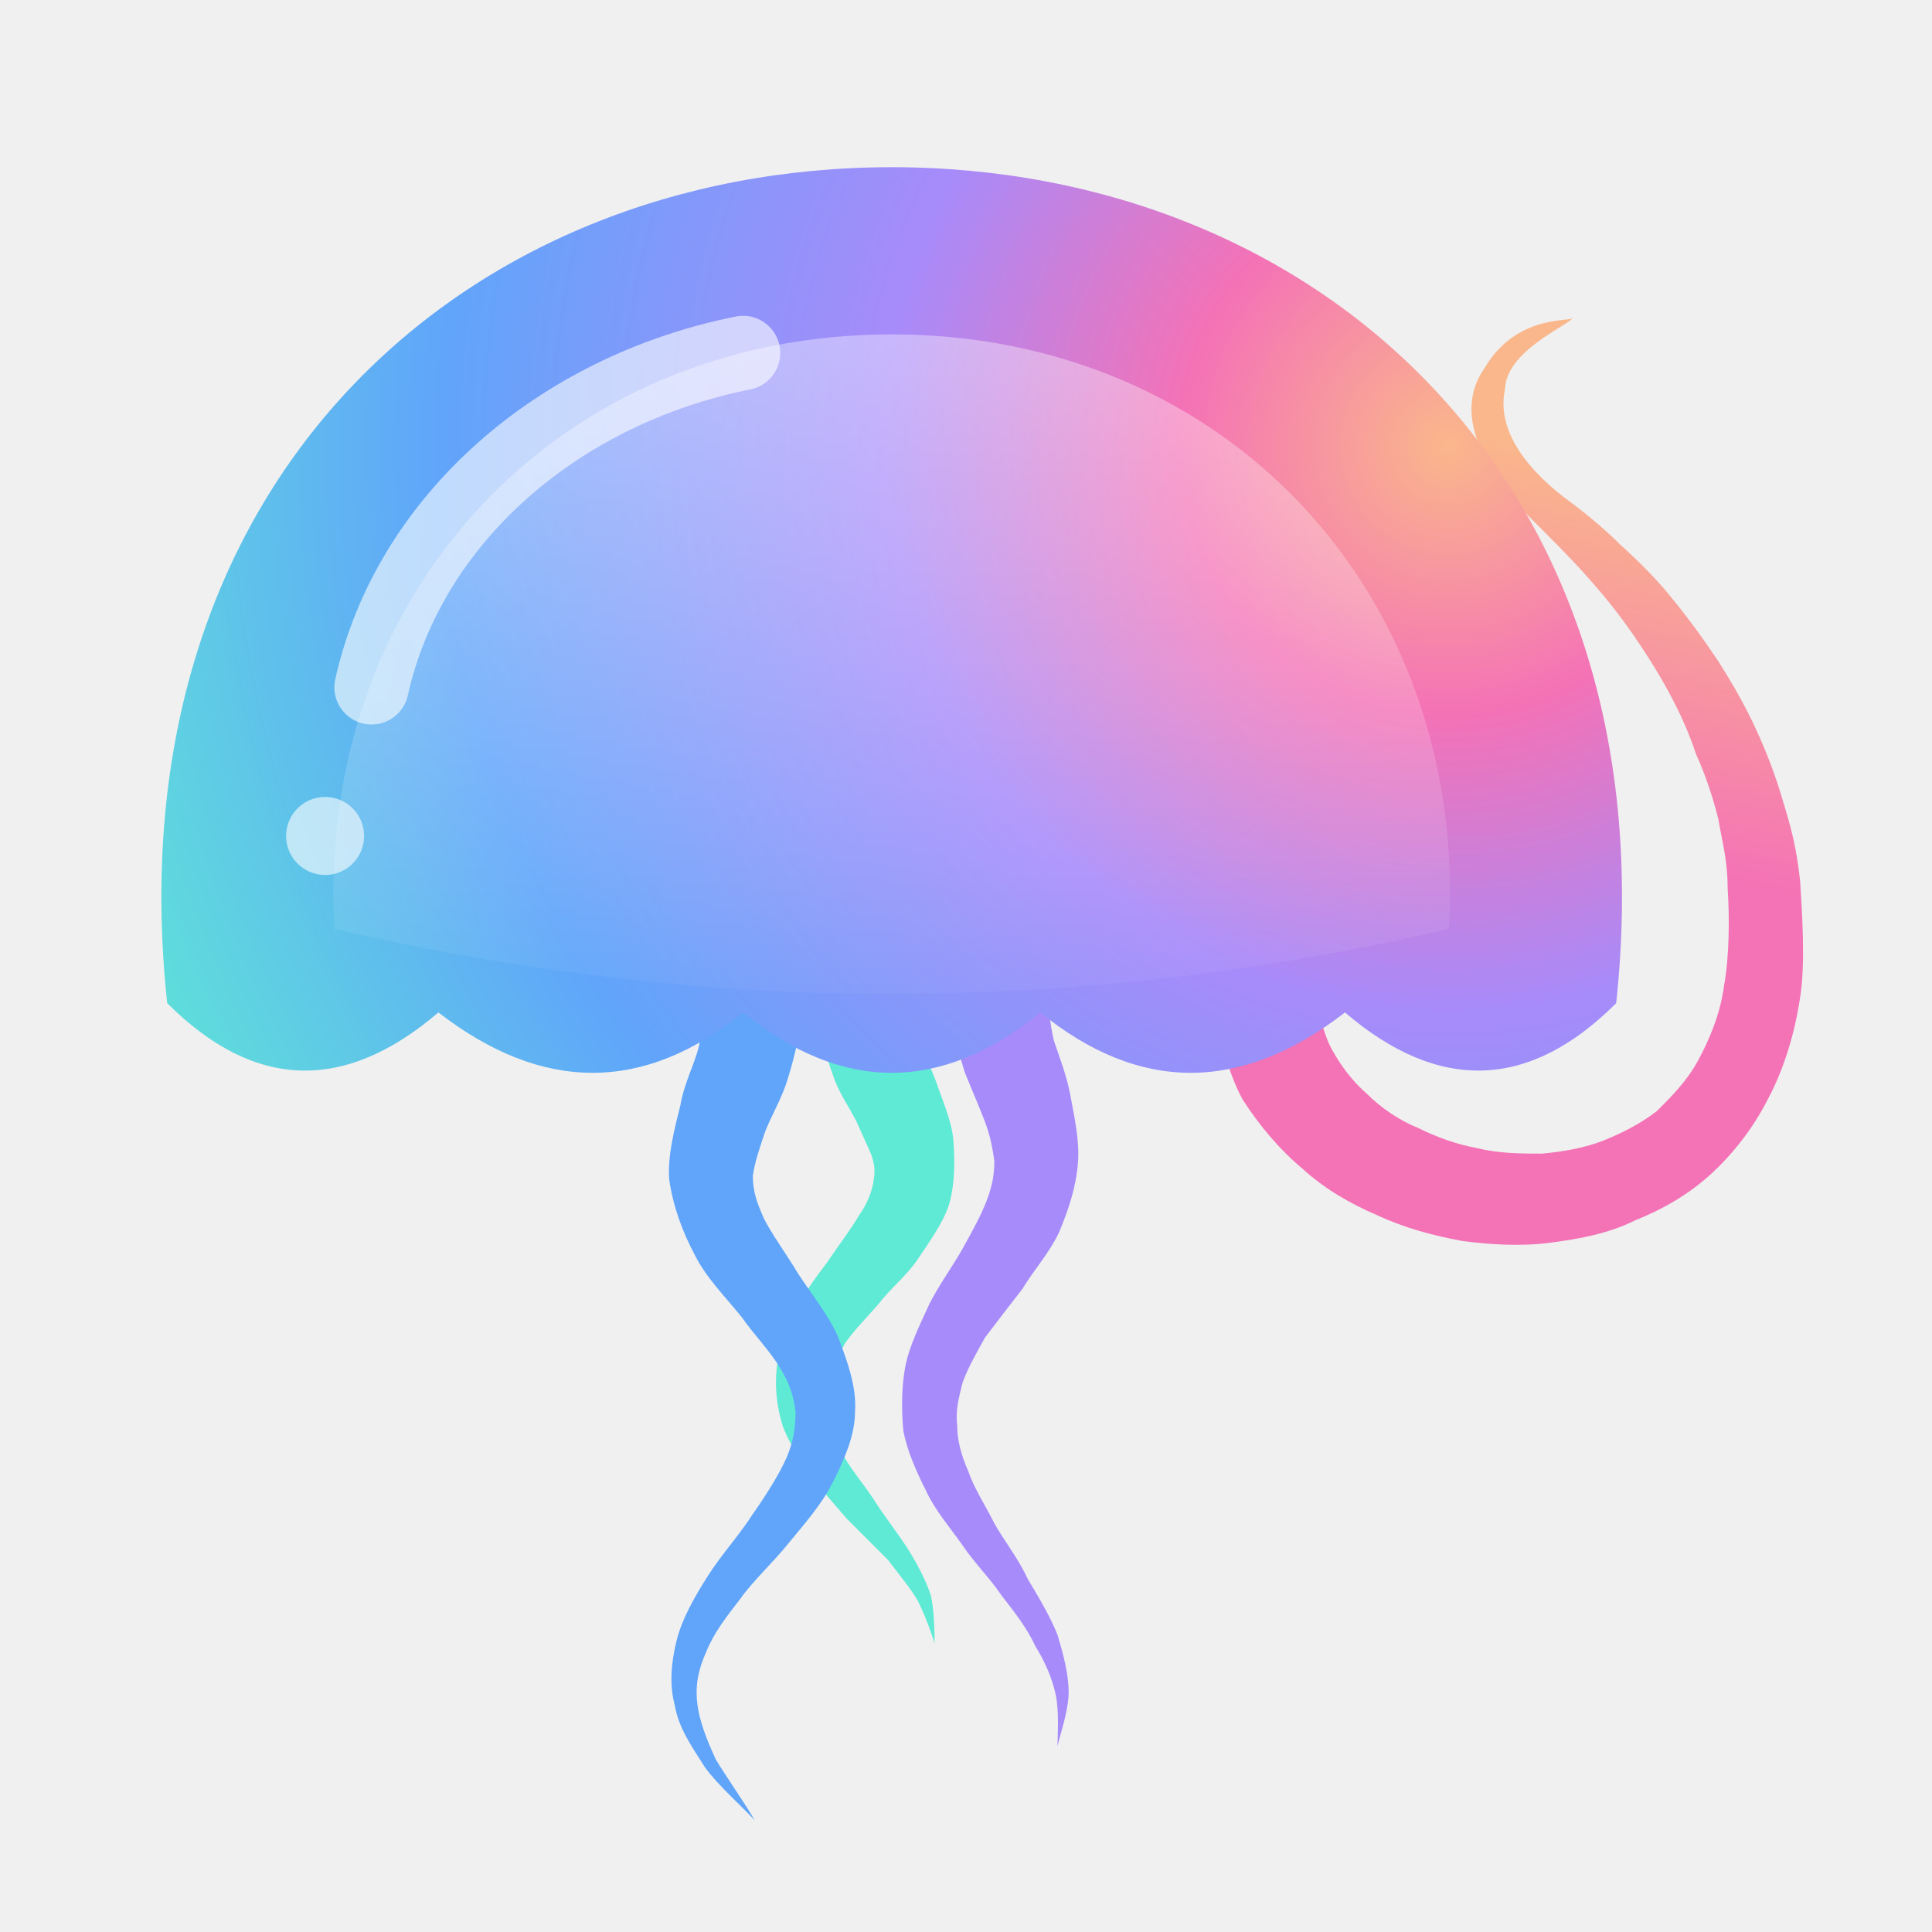
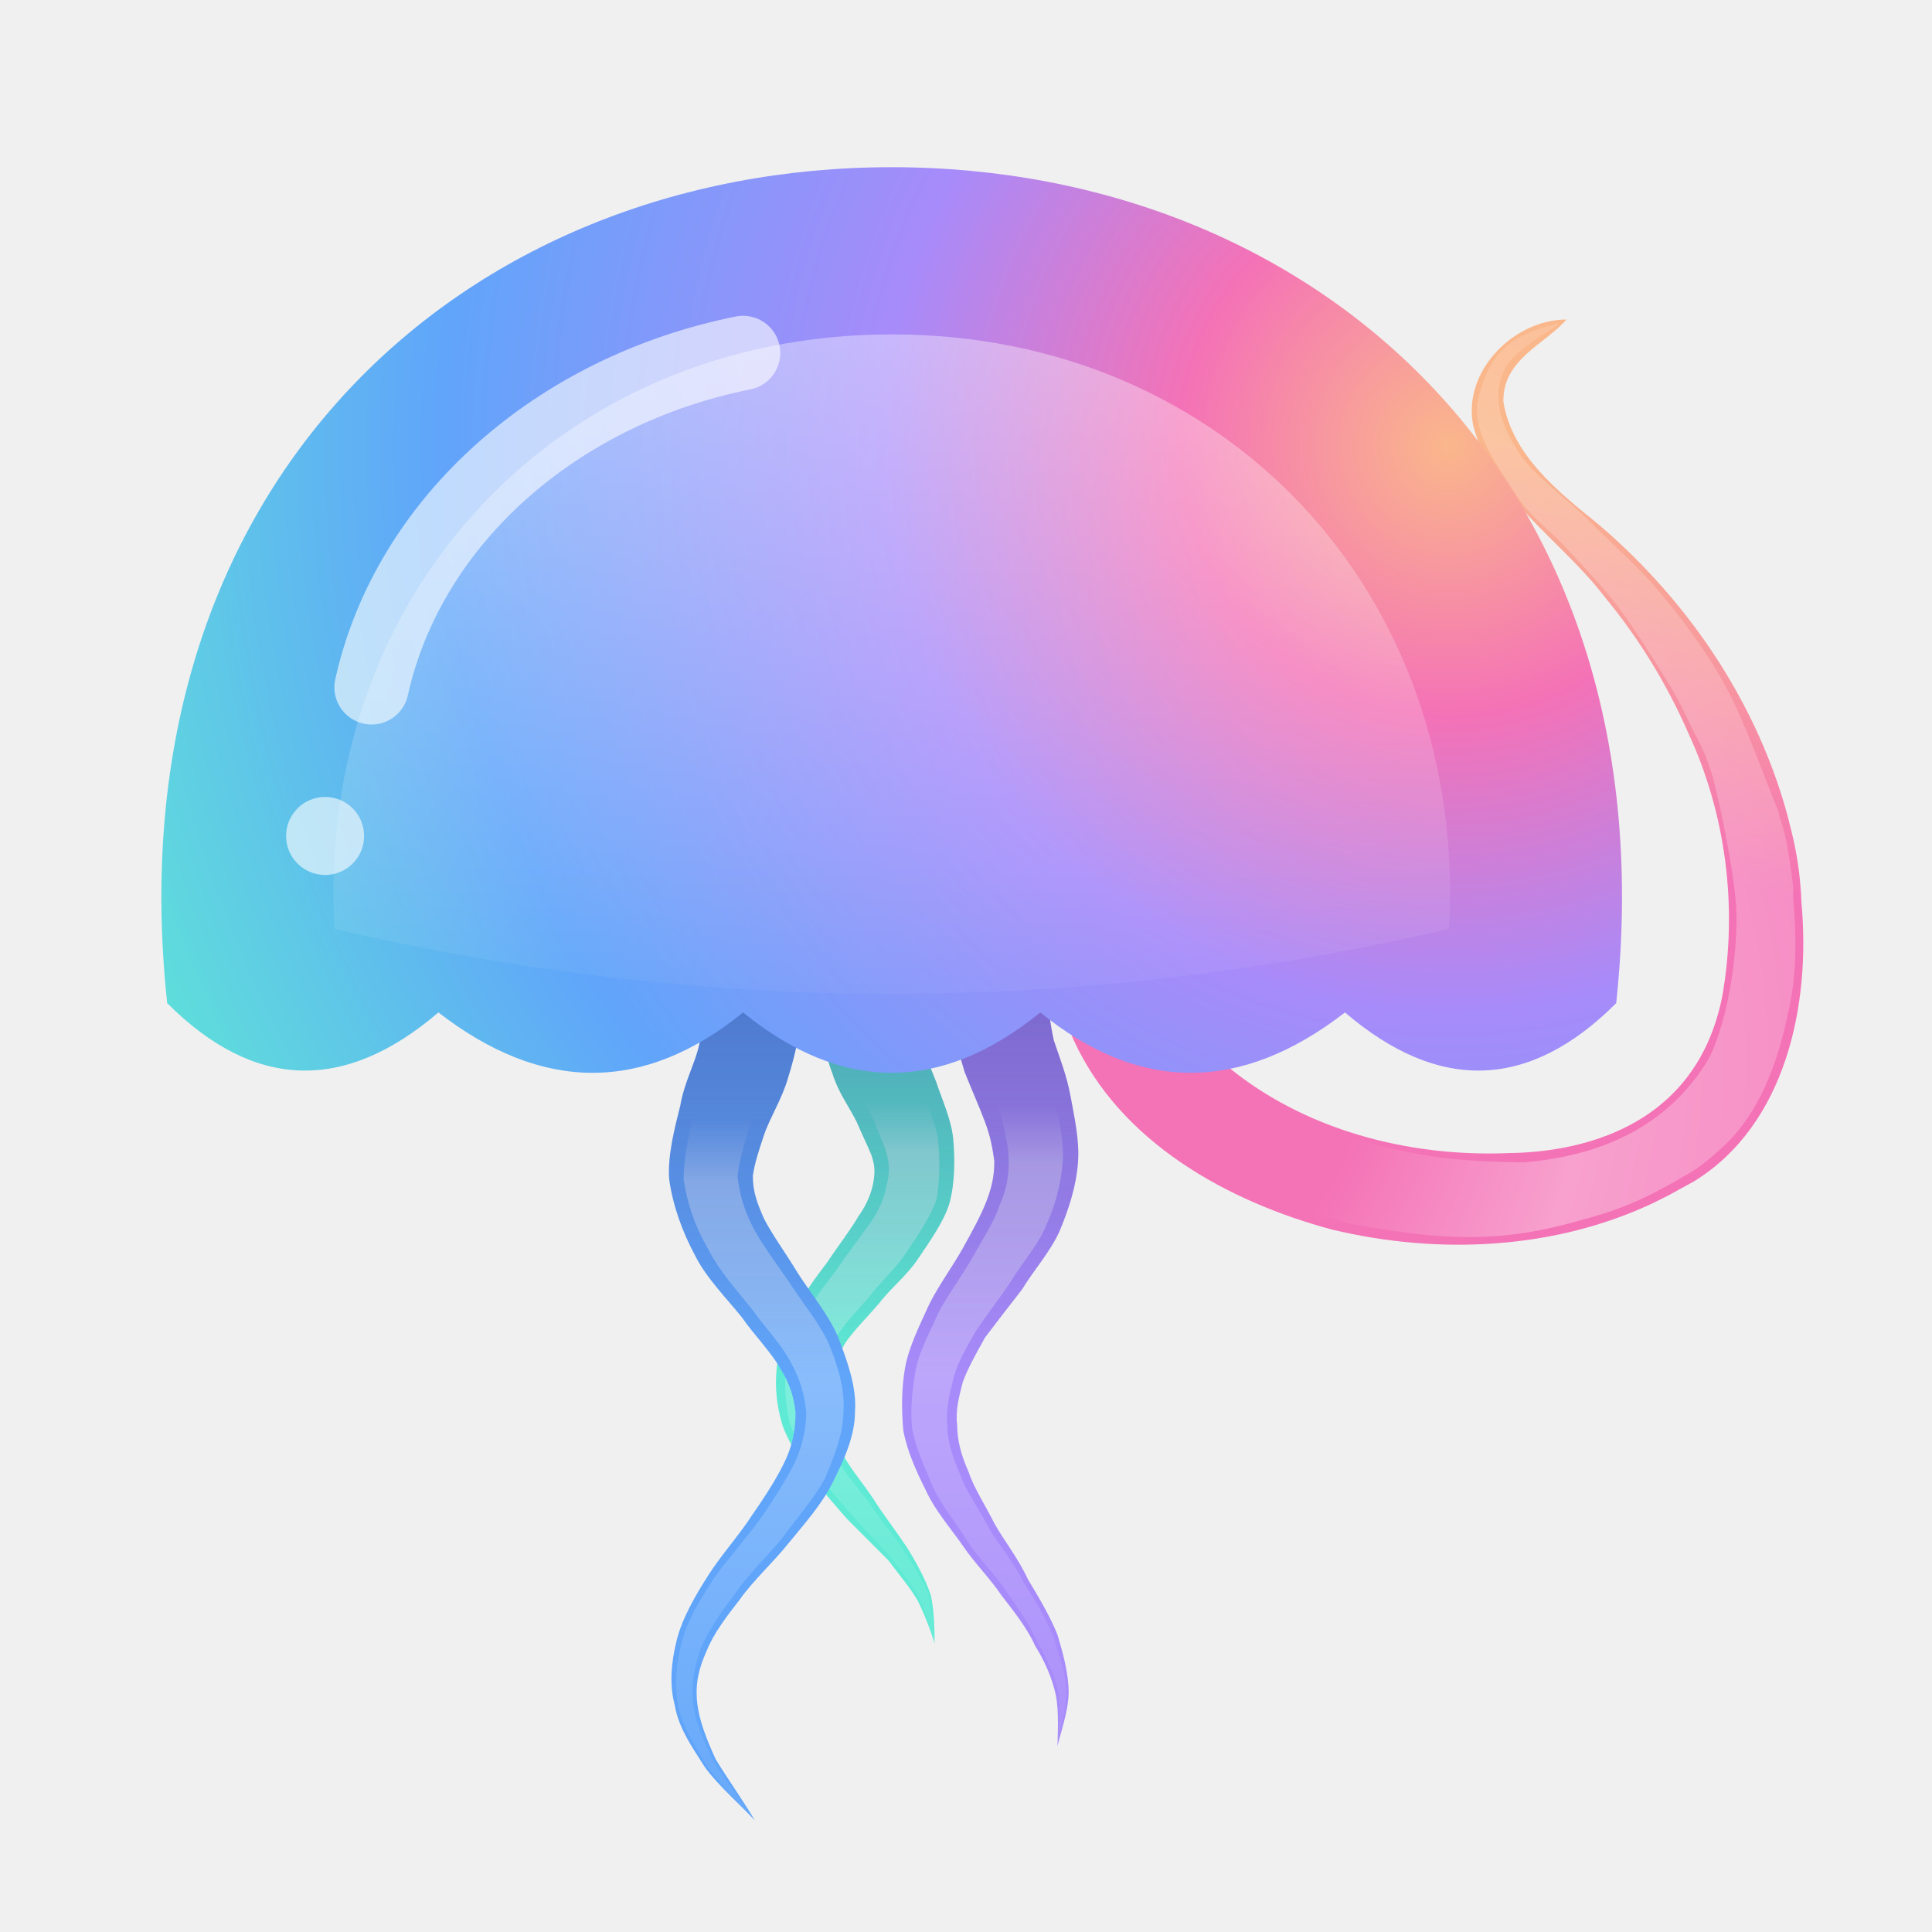
<svg xmlns="http://www.w3.org/2000/svg" viewBox="16 10 104 104" width="128" height="128">
  <defs>
    <radialGradient id="paint" gradientUnits="userSpaceOnUse" cx="94" cy="34" r="80">
      <stop offset="0" stop-color="#fab78b" />
      <stop offset="0.18" stop-color="#f472b6" />
      <stop offset="0.38" stop-color="#a78bfa" />
      <stop offset="0.68" stop-color="#60a5fa" />
      <stop offset="1" stop-color="#5eead4" />
    </radialGradient>
    <linearGradient id="brush" gradientUnits="userSpaceOnUse" x1="86" y1="70" x2="94" y2="33">
      <stop offset="0.45" stop-color="#f472b6" />
      <stop offset="1" stop-color="#fab78b" />
    </linearGradient>
    <linearGradient id="gloss" x1="0" y1="0" x2="0" y2="1">
      <stop offset="0" stop-color="#fff" stop-opacity=".38" />
      <stop offset="1" stop-color="#fff" stop-opacity=".04" />
    </linearGradient>
+     <linearGradient id="tenGloss" x1="0" y1="0" x2="0" y2="1">
+       <stop offset="0" stop-color="#fff" stop-opacity="0" />
+       <stop offset="0.14" stop-color="#fff" stop-opacity="0" />
+       <stop offset="0.22" stop-color="#fff" stop-opacity=".35" />
+       <stop offset="1" stop-color="#fff" stop-opacity=".04" />
+     </linearGradient>
+     <linearGradient id="tenShadow" gradientUnits="userSpaceOnUse" x1="0" y1="62" x2="0" y2="84">
+       <stop offset="0" stop-color="#312e81" stop-opacity=".40" />
+       <stop offset="1" stop-color="#312e81" stop-opacity="0" />
+     </linearGradient>
+     <radialGradient id="tenGlossB" gradientUnits="userSpaceOnUse" cx="76" cy="67" r="60">
+       <stop offset="0" stop-color="#fff" stop-opacity="0" />
+       <stop offset="0.22" stop-color="#fff" stop-opacity="0" />
+       <stop offset="0.42" stop-color="#fff" stop-opacity=".33" />
+       <stop offset="0.7" stop-color="#fff" stop-opacity=".16" />
+       <stop offset="1" stop-color="#fff" stop-opacity=".04" />
+     </radialGradient>
  </defs>
  <path d="m 60.008,64.477 c 0.1,0.6 0.4,2.3 0.8,3.3 0.3,1 0.9,1.8 1.3,2.6 0.3,0.7 0.6,1.3 0.8,1.8 0.2,0.6 0.2,0.9 0.1,1.5 -0.1,0.5 -0.3,1.1 -0.8,1.8 -0.4,0.7 -1.1,1.6 -1.7,2.5 -0.6,0.8 -1.3,1.7 -1.7,2.7 -0.5,0.9 -0.9,2 -1,3 -0.1,1 0,2 0.3,3 0.3,0.9 0.9,1.8 1.5,2.7 0.6,0.8 1.3,1.6 2,2.4 0.7,0.7 1.5,1.5 2.2,2.2 0.6,0.8 1.2,1.5 1.6,2.2 0.4,0.8 0.8,1.9 0.9,2.3 0,-0.4 0,-1.7 -0.2,-2.6 -0.3,-0.9 -0.8,-1.8 -1.3,-2.6 -0.6,-0.9 -1.3,-1.8 -1.8,-2.6 -0.6,-0.9 -1.3,-1.7 -1.7,-2.5 -0.4,-0.8 -0.7,-1.5 -0.8,-2.2 -0.1,-0.6 -0.1,-1.2 0.1,-1.8 0.2,-0.6 0.5,-1.2 0.9,-1.9 0.5,-0.7 1.1,-1.3 1.8,-2.1 0.6,-0.8 1.5,-1.5 2.1,-2.4 0.6,-0.9 1.4,-2 1.7,-3 0.3,-1.1 0.3,-2.4 0.2,-3.5 -0.1,-1 -0.6,-2.1 -0.9,-3 -0.3,-0.8 -0.7,-1.6 -0.8,-2.2 -0.2,-0.7 -0.2,-1.3 -0.2,-1.6 z" fill="#5eead4" />
+   <path d="M61.0 64.5 C61.1 65.0 61.3 66.5 61.7 67.5 C61.9 68.4 62.5 69.2 62.9 70.0 C63.2 70.7 63.5 71.4 63.7 72.0 C63.9 72.7 63.9 73.2 63.7 73.9 C63.6 74.5 63.3 75.2 62.8 75.9 C62.3 76.6 61.6 77.5 61.0 78.4 C60.4 79.2 59.7 80.0 59.3 81.0 C58.8 81.8 58.4 82.8 58.3 83.8 C58.2 84.7 58.3 85.6 58.5 86.6 C58.8 87.4 59.3 88.3 59.9 89.2 C60.5 90.0 61.2 90.8 61.9 91.6 C62.5 92.3 63.3 93.1 64.0 93.9 C64.6 94.7 65.2 95.4 65.5 96.1 C65.9 96.9 66.2 98.1 66.3 98.5 C66.3 98.1 66.2 96.8 66.0 95.9 C65.7 95.1 65.1 94.2 64.6 93.4 C64.0 92.5 63.3 91.7 62.8 90.9 C62.1 90.0 61.4 89.2 61.0 88.4 C60.6 87.6 60.2 86.8 60.1 86.1 C59.9 85.4 59.9 84.8 60.1 84.1 C60.3 83.4 60.6 82.7 61.0 82.0 C61.5 81.2 62.1 80.6 62.8 79.8 C63.4 79.0 64.3 78.2 64.8 77.4 C65.4 76.5 66.1 75.5 66.4 74.6 C66.6 73.6 66.6 72.4 66.5 71.4 C66.4 70.5 65.9 69.5 65.6 68.7 C65.3 67.9 64.9 67.1 64.7 66.4 C64.5 65.6 64.5 64.8 64.4 64.5 Z" fill="url(#tenGloss)" />
+   <path d="m 60.008,64.477 c 0.1,0.6 0.4,2.3 0.8,3.3 0.3,1 0.9,1.8 1.3,2.6 0.3,0.7 0.6,1.3 0.8,1.8 0.2,0.6 0.2,0.9 0.1,1.5 -0.1,0.5 -0.3,1.1 -0.8,1.8 -0.4,0.7 -1.1,1.6 -1.7,2.5 -0.6,0.8 -1.3,1.7 -1.7,2.7 -0.5,0.9 -0.9,2 -1,3 -0.1,1 0,2 0.3,3 0.3,0.9 0.9,1.8 1.5,2.7 0.6,0.8 1.3,1.6 2,2.4 0.7,0.7 1.5,1.5 2.2,2.2 0.6,0.8 1.2,1.5 1.6,2.2 0.4,0.8 0.8,1.9 0.9,2.3 0,-0.4 0,-1.7 -0.2,-2.6 -0.3,-0.9 -0.8,-1.8 -1.3,-2.6 -0.6,-0.9 -1.3,-1.8 -1.8,-2.6 -0.6,-0.9 -1.3,-1.7 -1.7,-2.5 -0.4,-0.8 -0.7,-1.5 -0.8,-2.2 -0.1,-0.6 -0.1,-1.2 0.1,-1.8 0.2,-0.6 0.5,-1.2 0.9,-1.9 0.5,-0.7 1.1,-1.3 1.8,-2.1 0.6,-0.8 1.5,-1.5 2.1,-2.4 0.6,-0.9 1.4,-2 1.7,-3 0.3,-1.1 0.3,-2.4 0.2,-3.5 -0.1,-1 -0.6,-2.1 -0.9,-3 -0.3,-0.8 -0.7,-1.6 -0.8,-2.2 -0.2,-0.7 -0.2,-1.3 -0.2,-1.6 z" fill="url(#tenShadow)" />
  <path d="m 53.925,64 c 0,0.4 -0.1,1.4 -0.3,2.3 -0.2,0.9 -0.8,2 -1,3.2 -0.3,1.2 -0.7,2.7 -0.6,4 0.2,1.4 0.7,2.8 1.4,4.1 0.6,1.2 1.7,2.3 2.5,3.3 0.7,1 1.6,1.9 2.1,2.8 0.5,0.8 0.7,1.5 0.8,2.3 0,0.8 -0.1,1.6 -0.5,2.5 -0.4,0.9 -1.1,2 -1.8,3 -0.7,1.1 -1.7,2.2 -2.4,3.3 -0.7,1.1 -1.4,2.3 -1.7,3.5 -0.3,1.2 -0.4,2.4 -0.1,3.5 0.2,1.2 0.9,2.2 1.6,3.3 0.7,1 2.3,2.4 2.7,2.9 -0.3,-0.6 -1.5,-2.3 -2.1,-3.3 -0.5,-1.1 -0.9,-2.1 -1,-3.1 -0.1,-1 0.1,-1.8 0.5,-2.7 0.4,-1 1.1,-1.9 1.8,-2.8 0.7,-1 1.8,-2 2.6,-3 0.9,-1.1 1.8,-2.1 2.4,-3.3 0.6,-1.2 1.2,-2.5 1.2,-3.8 0.1,-1.3 -0.4,-2.7 -0.9,-4 -0.5,-1.2 -1.5,-2.4 -2.2,-3.5 -0.6,-1 -1.4,-2.1 -1.8,-2.9 -0.4,-0.9 -0.6,-1.5 -0.6,-2.3 0.1,-0.7 0.3,-1.3 0.6,-2.2 0.3,-0.9 1,-2 1.3,-3.1 0.4,-1.2 0.8,-3.3 0.9,-4 z" fill="#60a5fa" />
+   <path d="M54.9 64.0 C54.9 64.5 54.7 65.7 54.5 66.6 C54.3 67.5 53.7 68.6 53.4 69.8 C53.1 70.9 52.8 72.3 52.8 73.5 C53.0 74.8 53.4 76.0 54.1 77.2 C54.7 78.4 55.7 79.5 56.5 80.5 C57.2 81.5 58.1 82.4 58.6 83.4 C59.1 84.3 59.3 85.1 59.4 86.0 C59.4 86.9 59.2 87.8 58.8 88.7 C58.3 89.7 57.6 90.8 56.9 91.8 C56.1 92.9 55.1 94.0 54.4 95.0 C53.7 96.1 53.0 97.2 52.7 98.4 C52.4 99.6 52.3 100.7 52.5 101.8 C52.7 102.9 53.4 103.9 54.0 105.0 C54.7 106.0 56.2 107.5 56.6 108.0 C56.3 107.4 55.0 105.8 54.4 104.8 C53.9 103.7 53.4 102.7 53.3 101.6 C53.2 100.6 53.4 99.7 53.7 98.8 C54.1 97.8 54.8 96.8 55.5 95.9 C56.2 94.8 57.3 93.8 58.1 92.8 C58.9 91.7 59.8 90.7 60.4 89.6 C60.9 88.4 61.4 87.2 61.4 86.0 C61.5 84.8 61.1 83.5 60.6 82.3 C60.1 81.2 59.1 80.0 58.4 78.9 C57.7 77.9 56.9 76.8 56.5 76.0 C56.0 75.0 55.8 74.2 55.7 73.3 C55.8 72.5 56.0 71.8 56.3 70.8 C56.6 69.9 57.3 68.8 57.6 67.7 C57.9 66.5 58.3 64.6 58.4 64.0 Z" fill="url(#tenGloss)" />
+   <path d="m 53.925,64 c 0,0.4 -0.1,1.4 -0.3,2.3 -0.2,0.9 -0.8,2 -1,3.2 -0.3,1.2 -0.7,2.7 -0.6,4 0.2,1.4 0.7,2.8 1.4,4.1 0.6,1.2 1.7,2.3 2.5,3.3 0.7,1 1.6,1.9 2.1,2.8 0.5,0.8 0.7,1.5 0.8,2.3 0,0.8 -0.1,1.6 -0.5,2.5 -0.4,0.9 -1.1,2 -1.8,3 -0.7,1.1 -1.7,2.2 -2.4,3.3 -0.7,1.1 -1.4,2.3 -1.7,3.5 -0.3,1.2 -0.4,2.4 -0.1,3.5 0.2,1.2 0.9,2.2 1.6,3.3 0.7,1 2.3,2.4 2.7,2.9 -0.3,-0.6 -1.5,-2.3 -2.1,-3.3 -0.5,-1.1 -0.9,-2.1 -1,-3.1 -0.1,-1 0.1,-1.8 0.5,-2.7 0.4,-1 1.1,-1.9 1.8,-2.8 0.7,-1 1.8,-2 2.6,-3 0.9,-1.1 1.8,-2.1 2.4,-3.3 0.6,-1.2 1.2,-2.5 1.2,-3.8 0.1,-1.3 -0.4,-2.7 -0.9,-4 -0.5,-1.2 -1.5,-2.4 -2.2,-3.5 -0.6,-1 -1.4,-2.1 -1.8,-2.9 -0.4,-0.9 -0.6,-1.5 -0.6,-2.3 0.1,-0.7 0.3,-1.3 0.6,-2.2 0.3,-0.9 1,-2 1.3,-3.1 0.4,-1.2 0.8,-3.3 0.9,-4 z" fill="url(#tenShadow)" />
  <path d="m 66.925,64.3 c 0.2,0.6 0.7,2.4 1,3.4 0.4,1 0.8,1.9 1.1,2.7 0.3,0.8 0.4,1.4 0.5,2.1 0,0.7 -0.1,1.3 -0.4,2.1 -0.3,0.8 -0.8,1.7 -1.3,2.6 -0.5,0.9 -1.3,2 -1.8,3 -0.5,1.1 -1.1,2.3 -1.3,3.4 -0.2,1.1 -0.2,2.3 -0.1,3.4 0.2,1.1 0.7,2.2 1.2,3.2 0.5,1.1 1.3,2 2,3 0.6,0.9 1.5,1.8 2.1,2.7 0.7,0.9 1.4,1.8 1.8,2.7 0.5,0.8 0.9,1.7 1.1,2.6 0.2,0.9 0.1,2.3 0.1,2.8 0.1,-0.5 0.6,-1.9 0.6,-2.9 0,-1 -0.3,-2.1 -0.6,-3.1 -0.4,-1 -1,-2 -1.6,-3 -0.5,-1.1 -1.3,-2.1 -1.8,-3 -0.5,-1 -1.1,-1.9 -1.4,-2.8 -0.4,-0.9 -0.6,-1.7 -0.6,-2.5 -0.1,-0.8 0.1,-1.5 0.3,-2.3 0.3,-0.8 0.7,-1.5 1.2,-2.4 0.6,-0.8 1.3,-1.7 2,-2.6 0.6,-1 1.5,-2 2,-3.1 0.5,-1.2 0.9,-2.4 1,-3.7 0.1,-1.2 -0.2,-2.5 -0.4,-3.6 -0.2,-1.1 -0.6,-2.1 -0.9,-3 -0.2,-0.9 -0.3,-1.9 -0.4,-2.3 z" fill="#a78bfa" />
-   <path d="m 81.2,64.4 c 0.3,0.8 0.9,3.4 1.7,4.8 0.9,1.4 2,2.7 3.2,3.7 1.2,1.1 2.6,1.9 4,2.5 1.5,0.7 3,1.1 4.6,1.4 1.5,0.2 3.2,0.3 4.7,0.1 1.6,-0.2 3.2,-0.5 4.6,-1.2 1.5,-0.6 2.9,-1.4 4.1,-2.5 1.2,-1.1 2.3,-2.5 3.1,-4.1 0.8,-1.5 1.4,-3.4 1.7,-5.4 0.3,-1.9 0.1,-4.6 0,-6.3 -0.2,-1.8 -0.5,-2.9 -0.9,-4.2 -0.4,-1.4 -0.9,-2.7 -1.5,-4 -0.6,-1.3 -1.3,-2.5 -2,-3.6 -0.8,-1.2 -1.6,-2.3 -2.5,-3.4 -0.8,-1 -1.8,-2 -2.8,-2.9 -0.9,-0.9 -2,-1.8 -3.1,-2.6 -1,-0.8 -3.66,-3.034 -3.089,-5.742 0.081,-2.313 4.168,-3.714 3.568,-3.914 0.5,0.4 -2.796,-0.408 -4.664,2.769 C 93.527,33.227 97.9,37.4 98.8,38.3 c 0.9,0.9 1.8,1.8 2.6,2.7 0.9,1 1.7,2 2.4,3 0.7,1 1.4,2.1 2,3.2 0.6,1.1 1.1,2.2 1.5,3.4 0.5,1.1 0.9,2.3 1.2,3.5 0.2,1.2 0.5,2.2 0.5,3.7 0.1,1.5 0.1,3.7 -0.2,5.3 -0.2,1.5 -0.8,2.9 -1.4,4 -0.6,1.1 -1.4,1.9 -2.2,2.7 -0.9,0.7 -1.9,1.2 -2.9,1.6 -1,0.4 -2.2,0.6 -3.3,0.7 -1.1,0 -2.3,0 -3.5,-0.3 -1.1,-0.2 -2.2,-0.6 -3.2,-1.1 -1,-0.4 -2,-1.1 -2.7,-1.8 -0.8,-0.7 -1.4,-1.5 -1.9,-2.4 -0.5,-0.9 -0.8,-2.4 -0.9,-2.9 z" fill="url(#brush)" />
+   <path d="M67.9 64.2 C68.1 64.8 68.5 66.4 68.8 67.4 C69.2 68.4 69.6 69.3 69.9 70.1 C70.1 71.0 70.3 71.7 70.3 72.5 C70.3 73.3 70.2 74.0 69.8 74.9 C69.5 75.8 68.9 76.7 68.4 77.6 C67.9 78.5 67.1 79.6 66.6 80.5 C66.1 81.6 65.5 82.7 65.3 83.7 C65.1 84.8 65.0 85.9 65.1 86.9 C65.3 88.0 65.8 89.0 66.2 90.0 C66.7 91.1 67.5 92.0 68.1 93.0 C68.7 93.9 69.6 94.8 70.2 95.7 C70.9 96.7 71.5 97.6 71.9 98.5 C72.4 99.3 72.8 100.3 73.0 101.2 C73.1 102.1 72.9 103.5 72.9 104.0 C73.0 103.5 73.4 102.1 73.4 101.1 C73.4 100.1 73.0 99.1 72.7 98.1 C72.3 97.1 71.7 96.1 71.1 95.2 C70.6 94.1 69.7 93.1 69.2 92.2 C68.7 91.2 68.0 90.3 67.7 89.4 C67.3 88.5 67.0 87.6 67.0 86.8 C66.9 85.9 67.1 85.1 67.3 84.3 C67.5 83.4 68.0 82.6 68.5 81.7 C69.1 80.8 69.8 79.9 70.4 79.0 C71.0 78.0 71.9 77.0 72.3 76.0 C72.8 74.9 73.1 73.8 73.2 72.6 C73.3 71.5 73.0 70.3 72.8 69.3 C72.6 68.2 72.2 67.2 71.9 66.3 C71.6 65.4 71.5 64.2 71.4 63.8 Z" fill="url(#tenGloss)" />
+   <path d="m 66.925,64.3 c 0.2,0.6 0.7,2.4 1,3.4 0.4,1 0.8,1.9 1.1,2.7 0.3,0.8 0.4,1.4 0.5,2.1 0,0.7 -0.1,1.3 -0.4,2.1 -0.3,0.8 -0.8,1.7 -1.3,2.6 -0.5,0.9 -1.3,2 -1.8,3 -0.5,1.1 -1.1,2.3 -1.3,3.4 -0.2,1.1 -0.2,2.3 -0.1,3.4 0.2,1.1 0.7,2.2 1.2,3.2 0.5,1.1 1.3,2 2,3 0.6,0.9 1.5,1.8 2.1,2.7 0.7,0.9 1.4,1.8 1.8,2.7 0.5,0.8 0.9,1.7 1.1,2.6 0.2,0.9 0.1,2.3 0.1,2.8 0.1,-0.5 0.6,-1.9 0.6,-2.9 0,-1 -0.3,-2.1 -0.6,-3.1 -0.4,-1 -1,-2 -1.6,-3 -0.5,-1.1 -1.3,-2.1 -1.8,-3 -0.5,-1 -1.1,-1.9 -1.4,-2.8 -0.4,-0.9 -0.6,-1.7 -0.6,-2.5 -0.1,-0.8 0.1,-1.5 0.3,-2.3 0.3,-0.8 0.7,-1.5 1.2,-2.4 0.6,-0.8 1.3,-1.7 2,-2.6 0.6,-1 1.5,-2 2,-3.1 0.5,-1.2 0.9,-2.4 1,-3.7 0.1,-1.2 -0.2,-2.5 -0.4,-3.6 -0.2,-1.1 -0.6,-2.1 -0.9,-3 -0.2,-0.9 -0.3,-1.9 -0.4,-2.3 z" fill="url(#tenShadow)" />
+   <path d="m 73.2,64.4 0.27,0.79 0.31,0.76 c 2.51,5.53 8.29,8.73 13.93,10.24 5.72,1.37 12,1.09 17.36,-1.47 l 0.72,-0.36 0.71,-0.39 0.66,-0.36 c 5,-3.06 6.32,-9.58 5.81,-15.03 -0.01,-0.33 -0.03,-0.66 -0.06,-0.99 -0.08,-0.95 -0.24,-1.9 -0.47,-2.82 l -0.21,-0.84 c -0.9,-3.34 -2.44,-6.53 -4.41,-9.36 -1.65,-2.36 -3.63,-4.53 -5.83,-6.39 -2.13,-1.72 -4.602,-3.699 -5.06,-6.55 -0.063,-2.299 2.29,-3.13 3.39,-4.43 -2.84,0.01 -5.59,2.78 -5.02,5.69 1,3.94 4.73,6.16 7.07,9.23 1.84,2.22 3.37,4.72 4.52,7.36 2.03,4.38 2.65,9.36 1.83,14.1 -1.442,7.42 -8.162,8.446 -11.47,8.49 -5.42,0.23 -11.1,-1.24 -15.3,-4.77 L 81.41,66.83 C 80.28,63.43 76.03,62.85 73.2,64.4 Z" fill="url(#brush)" />
+   <path d="m 73.2,64.4 c 0.04,0.06 0.11,0.22 0.26,0.35 0.14,0.12 0.42,0.2 0.6,0.41 0.17,0.21 -0.49,-0.31 0.47,0.83 0.95,1.14 2.72,4.4 5.25,6.04 2.54,1.63 6.41,3.488 9.9,4.028 3.49,0.54 6.563,0.992 11.149,-0.301 2.178,-0.566 3.432,-1.08 5.411,-2.197 0.51,-0.34 1.053,-0.459 2.53,-1.85 1.905,-1.749 2.93,-4.454 3.49,-7.21 0.511,-2.15 0.409,-4.411 0.3,-5.72 -0.094,-1.127 0.03,-0.49 -0.04,-1.07 -0.06,-0.58 -0.23,-1.78 -0.36,-2.41 -0.12,-0.63 -0.27,-1.02 -0.38,-1.38 -0.11,-0.37 0.19,0.34 -0.28,-0.82 -0.48,-1.16 -1.58,-4.27 -2.59,-6.12 -1.01,-1.86 -2.25,-3.51 -3.48,-5 -1.24,-1.5 -2.62,-2.66 -3.93,-3.98 -1.31,-1.33 -3.24,-2.59 -3.94,-3.97 -0.998,-1.549 -1.198,-3.142 -0.459,-4.33 0.744,-1.196 3.354,-2.41 2.712,-2.262 -2.929,0.675 -3.788,1.96 -4.293,4.291 -0.168,1.827 1.22,3.5 2.03,4.81 0.81,1.3 1.88,1.98 2.8,3 0.93,1.02 1.87,1.96 2.75,3.12 0.87,1.15 1.89,2.79 2.52,3.81 0.64,1.03 0.83,1.4 1.27,2.34 0.45,0.94 0.96,1.66 1.38,3.31 0.43,1.64 1.03,4.73 1.18,6.55 0.15,1.946 -0.295,6.046 -1.48,8.339 -2.224,3.698 -5.858,5.211 -9.92,5.56 -1.17,-0.01 -3.34,-0.06 -5,-0.33 -1.66,-0.26 -3.22,-0.61 -4.96,-1.25 -1.73,-0.63 -4.2,-2.258 -5.31,-2.778 -1.12,-0.51 -0.96,-0.35 -1.31,-0.59 -0.35,-0.24 -0.35,-0.32 -0.79,-0.85 -0.44,-0.53 -1.09,-1.82 -1.84,-2.34 -0.74,-0.52 -1.68,-0.79 -2.63,-0.8 -0.94,0 -2.51,0.64 -3.01,0.77 z" fill="url(#tenGlossB)" />
  <path d="M25 64 C22 36 41 19 64 19 C87 19 106 36 103 64 Q96 71 88.4 64.5 Q80 71 72 64.5 Q64 71 56 64.5 Q48 71 39.6 64.5 Q32 71 25 64 Z" fill="url(#paint)" />
  <path d="M34 60 C33 42 46 28 64 28 C82 28 95 42 94 60 Q64 67 34 60 Z" fill="url(#gloss)" />
  <path d="M36 47 C38 38 46 31 56 29" fill="none" stroke="#fff" stroke-opacity=".6" stroke-width="4" stroke-linecap="round" />
  <circle cx="33.5" cy="55" r="2.1" fill="#fff" fill-opacity=".6" />
</svg>
